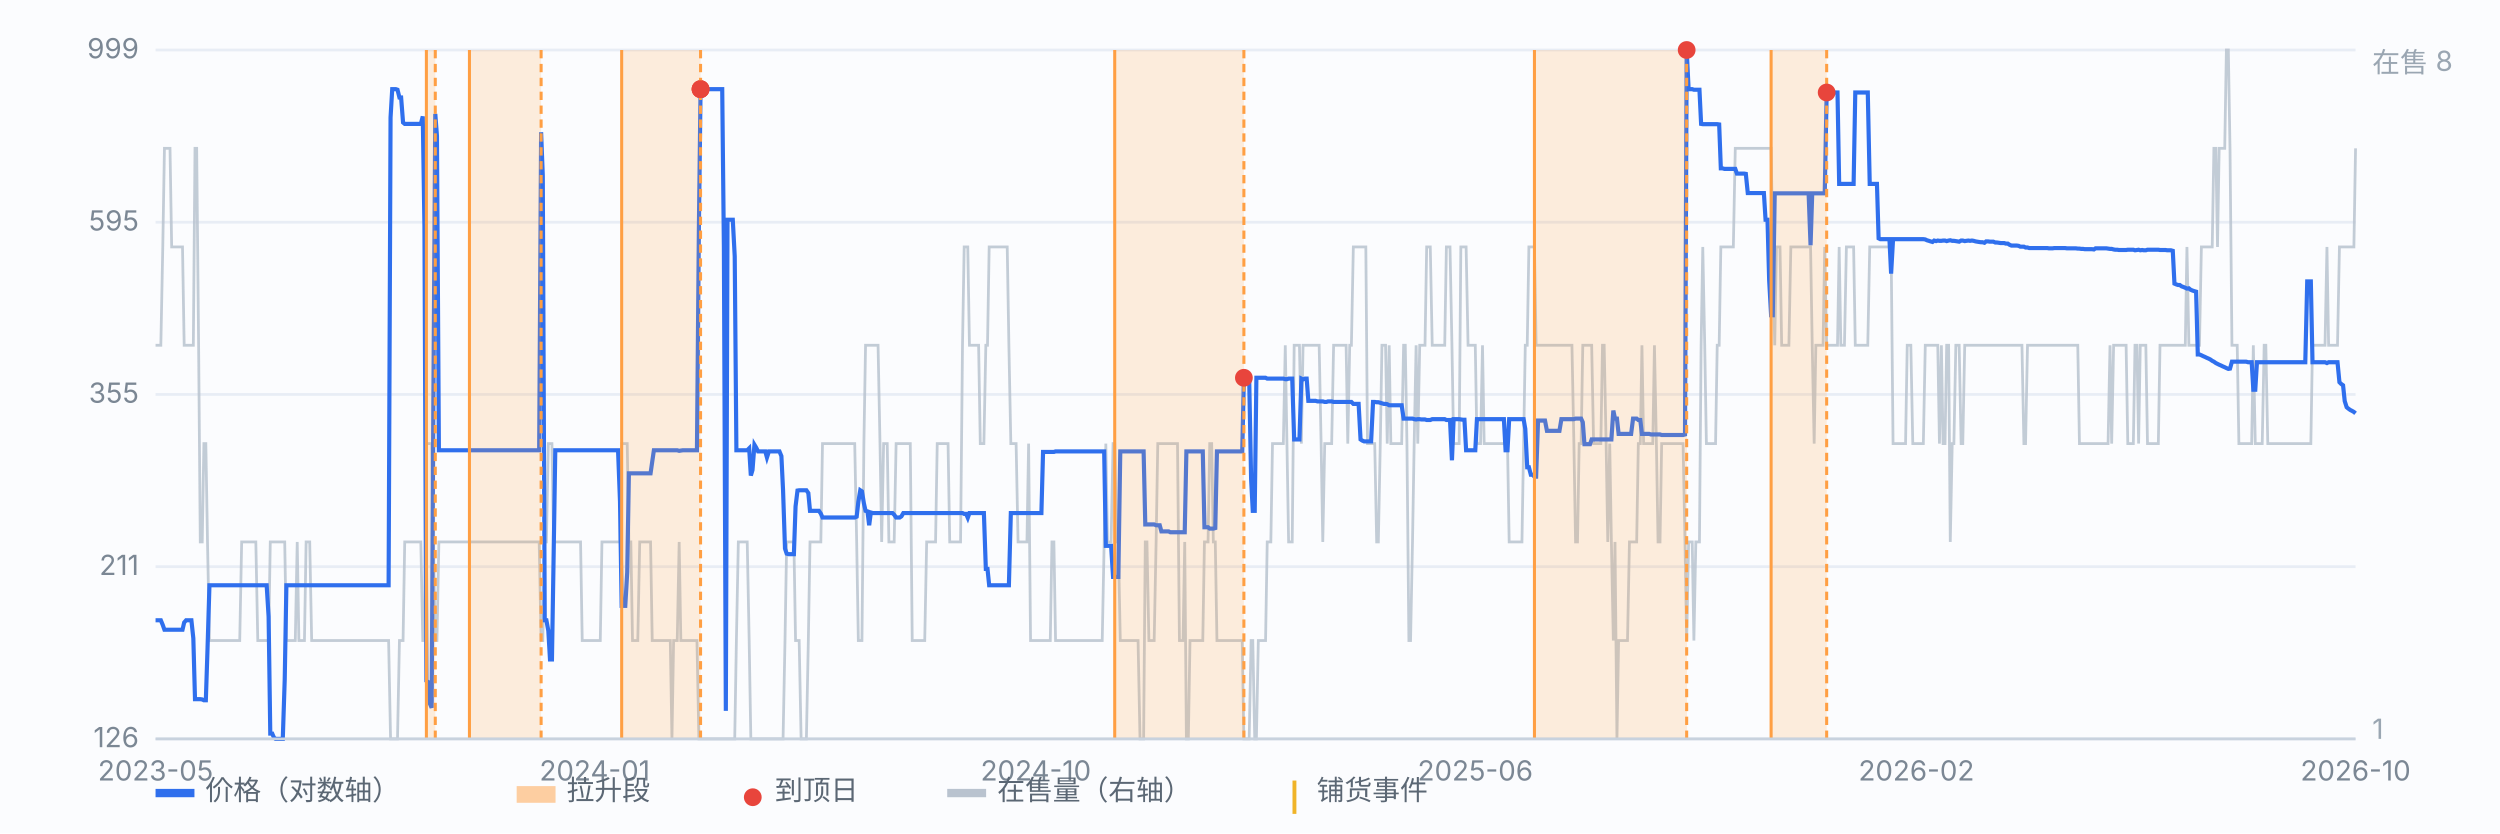
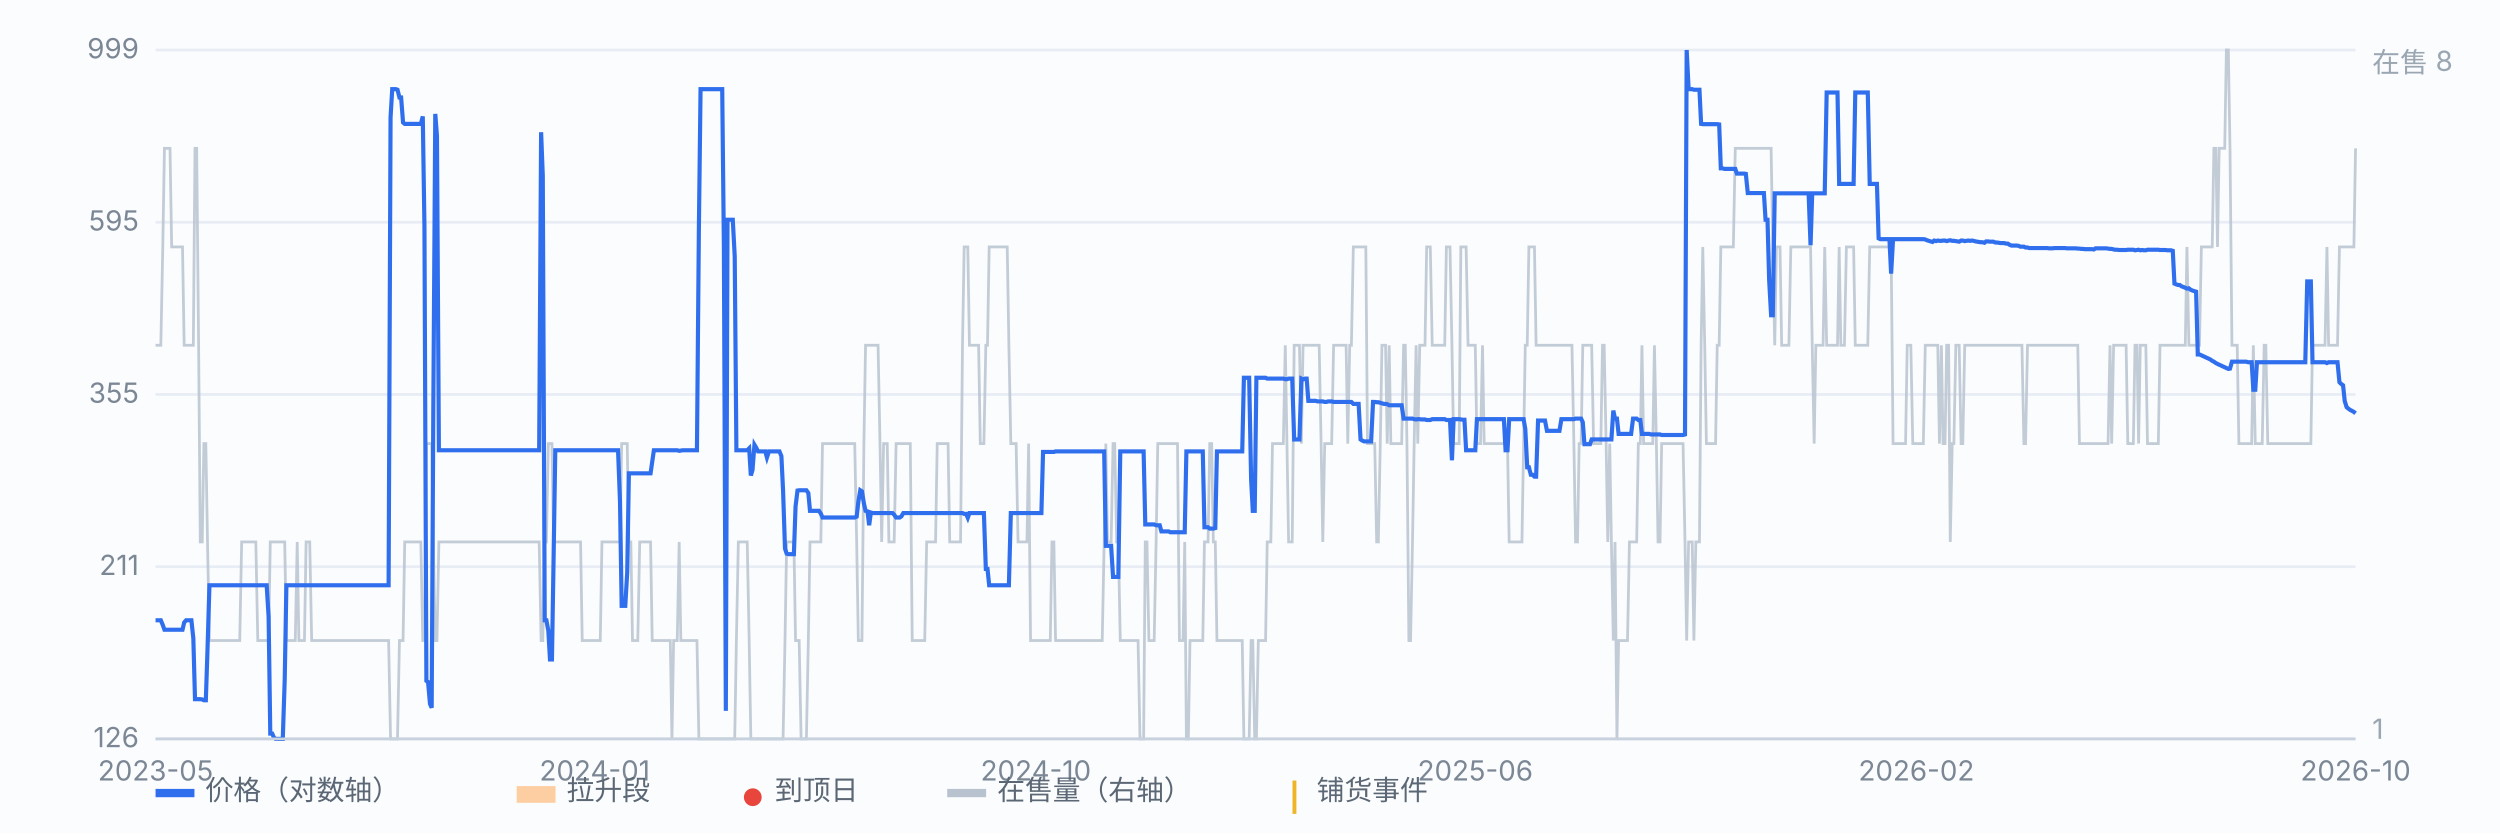
<svg xmlns="http://www.w3.org/2000/svg" viewBox="0 0 900 300" preserveAspectRatio="xMidYMid meet" style="width:100%;max-width:900px;height:auto;display:block" font-family="-apple-system,Segoe UI,Microsoft YaHei,sans-serif" font-size="10">
  <rect x="0" y="0" width="900" height="300" fill="#fbfcfe" />
  <line x1="56" y1="266.0" x2="848" y2="266.0" stroke="#e8edf5" stroke-width="1" />
  <text x="50" y="269.0" text-anchor="end" fill="#7b8794">126</text>
  <line x1="56" y1="204.0" x2="848" y2="204.0" stroke="#e8edf5" stroke-width="1" />
  <text x="50" y="207.0" text-anchor="end" fill="#7b8794">211</text>
  <line x1="56" y1="142.0" x2="848" y2="142.0" stroke="#e8edf5" stroke-width="1" />
  <text x="50" y="145.0" text-anchor="end" fill="#7b8794">355</text>
  <line x1="56" y1="80.0" x2="848" y2="80.0" stroke="#e8edf5" stroke-width="1" />
  <text x="50" y="83.0" text-anchor="end" fill="#7b8794">595</text>
  <line x1="56" y1="18.0" x2="848" y2="18.0" stroke="#e8edf5" stroke-width="1" />
  <text x="50" y="21.0" text-anchor="end" fill="#7b8794">999</text>
  <path d="M56.0 124.3 L56.6 124.3 L57.3 124.3 L57.9 124.3 L58.6 88.9 L59.2 53.4 L59.9 53.4 L60.5 53.4 L61.2 53.4 L61.8 88.9 L62.5 88.9 L63.1 88.9 L63.7 88.9 L64.4 88.9 L65.0 88.9 L65.7 88.9 L66.3 124.3 L67.0 124.3 L67.6 124.3 L68.3 124.3 L68.9 124.3 L69.6 124.3 L70.2 53.4 L70.8 53.4 L71.5 124.3 L72.1 195.1 L72.8 195.1 L73.4 159.7 L74.1 159.7 L74.7 195.1 L75.4 230.6 L76.0 230.6 L76.7 230.6 L77.3 230.6 L77.9 230.6 L78.6 230.6 L79.2 230.6 L79.9 230.6 L80.5 230.6 L81.2 230.6 L81.8 230.6 L82.5 230.6 L83.1 230.6 L83.8 230.6 L84.4 230.6 L85.0 230.6 L85.7 230.6 L86.3 230.6 L87.0 195.1 L87.6 195.1 L88.3 195.1 L88.9 195.1 L89.6 195.1 L90.2 195.1 L90.9 195.1 L91.5 195.1 L92.1 195.1 L92.8 230.6 L93.4 230.6 L94.1 230.6 L94.7 230.6 L95.4 230.6 L96.0 230.6 L96.7 230.6 L97.3 195.1 L98.0 195.1 L98.6 195.1 L99.2 195.1 L99.9 195.1 L100.5 195.1 L101.2 195.1 L101.8 195.1 L102.5 195.1 L103.1 230.6 L103.8 230.6 L104.4 230.6 L105.1 230.6 L105.7 230.6 L106.3 230.6 L107.0 195.1 L107.6 230.6 L108.3 230.6 L108.9 230.6 L109.6 230.6 L110.2 195.1 L110.9 195.1 L111.5 195.1 L112.2 230.6 L112.8 230.6 L113.4 230.6 L114.1 230.6 L114.7 230.6 L115.4 230.6 L116.0 230.6 L116.7 230.6 L117.3 230.6 L118.0 230.6 L118.6 230.6 L119.3 230.6 L119.9 230.6 L120.5 230.6 L121.2 230.6 L121.8 230.6 L122.5 230.6 L123.1 230.6 L123.8 230.6 L124.4 230.6 L125.1 230.6 L125.7 230.6 L126.4 230.6 L127.0 230.6 L127.6 230.6 L128.3 230.6 L128.9 230.6 L129.6 230.6 L130.2 230.6 L130.9 230.6 L131.5 230.6 L132.2 230.6 L132.8 230.6 L133.5 230.6 L134.1 230.6 L134.7 230.6 L135.4 230.6 L136.0 230.6 L136.7 230.6 L137.3 230.6 L138.0 230.6 L138.6 230.6 L139.3 230.6 L139.9 230.6 L140.6 266.0 L141.2 266.0 L141.8 266.0 L142.5 266.0 L143.1 266.0 L143.8 230.6 L144.4 230.6 L145.1 230.6 L145.7 195.1 L146.4 195.1 L147.0 195.1 L147.7 195.1 L148.3 195.1 L148.9 195.1 L149.6 195.1 L150.2 195.1 L150.9 195.1 L151.5 195.1 L152.2 230.6 L152.8 230.6 L153.5 159.7 L154.1 159.7 L154.8 159.7 L155.4 159.7 L156.0 195.1 L156.7 230.6 L157.3 230.6 L158.0 195.1 L158.6 195.1 L159.3 195.1 L159.9 195.1 L160.6 195.1 L161.2 195.1 L161.9 195.1 L162.5 195.1 L163.1 195.1 L163.8 195.1 L164.4 195.1 L165.1 195.1 L165.7 195.1 L166.4 195.1 L167.0 195.1 L167.7 195.1 L168.3 195.1 L169.0 195.1 L169.6 195.1 L170.2 195.1 L170.9 195.1 L171.5 195.1 L172.2 195.1 L172.8 195.1 L173.5 195.1 L174.1 195.1 L174.8 195.1 L175.4 195.1 L176.1 195.1 L176.7 195.1 L177.3 195.1 L178.0 195.1 L178.6 195.1 L179.3 195.1 L179.9 195.1 L180.6 195.1 L181.2 195.1 L181.9 195.1 L182.5 195.1 L183.2 195.1 L183.8 195.1 L184.4 195.1 L185.1 195.1 L185.7 195.1 L186.4 195.1 L187.0 195.1 L187.7 195.1 L188.3 195.1 L189.0 195.1 L189.6 195.1 L190.3 195.1 L190.9 195.1 L191.6 195.1 L192.2 195.1 L192.8 195.1 L193.5 195.1 L194.1 195.1 L194.8 230.6 L195.4 230.6 L196.1 195.1 L196.7 195.1 L197.4 159.7 L198.0 159.7 L198.7 159.7 L199.3 195.1 L199.9 195.1 L200.6 195.1 L201.2 195.1 L201.9 195.1 L202.5 195.1 L203.2 195.1 L203.8 195.1 L204.5 195.1 L205.1 195.1 L205.8 195.1 L206.4 195.1 L207.0 195.1 L207.7 195.1 L208.3 195.1 L209.0 195.1 L209.6 230.6 L210.3 230.6 L210.9 230.6 L211.6 230.6 L212.2 230.6 L212.9 230.6 L213.5 230.6 L214.1 230.6 L214.8 230.6 L215.4 230.6 L216.1 230.6 L216.7 195.1 L217.4 195.1 L218.0 195.1 L218.7 195.1 L219.3 195.1 L220.0 195.1 L220.6 195.1 L221.2 195.1 L221.9 195.1 L222.5 195.1 L223.2 195.1 L223.8 159.7 L224.5 159.7 L225.1 159.7 L225.8 159.7 L226.4 195.1 L227.1 195.1 L227.7 230.6 L228.3 230.6 L229.0 230.6 L229.6 230.6 L230.3 195.1 L230.9 195.1 L231.6 195.1 L232.2 195.1 L232.9 195.1 L233.5 195.1 L234.2 195.1 L234.8 230.6 L235.4 230.6 L236.1 230.6 L236.7 230.6 L237.4 230.6 L238.0 230.6 L238.7 230.6 L239.3 230.6 L240.0 230.6 L240.6 230.6 L241.3 230.6 L241.9 266.0 L242.5 230.6 L243.2 230.6 L243.8 230.6 L244.5 195.1 L245.1 230.6 L245.8 230.6 L246.4 230.6 L247.1 230.6 L247.7 230.6 L248.4 230.6 L249.0 230.6 L249.6 230.6 L250.3 230.6 L250.9 230.6 L251.6 266.0 L252.2 266.0 L252.9 266.0 L253.5 266.0 L254.2 266.0 L254.8 266.0 L255.5 266.0 L256.1 266.0 L256.7 266.0 L257.4 266.0 L258.0 266.0 L258.7 266.0 L259.3 266.0 L260.0 266.0 L261.9 266.0 L262.6 266.0 L263.2 266.0 L263.8 266.0 L264.5 266.0 L265.1 230.6 L265.8 195.1 L266.4 195.1 L267.1 195.1 L267.7 195.1 L268.4 195.1 L269.0 195.1 L269.7 230.6 L270.3 266.0 L270.9 266.0 L271.6 266.0 L272.2 266.0 L272.9 266.0 L273.5 266.0 L274.2 266.0 L274.8 266.0 L275.5 266.0 L276.1 266.0 L276.8 266.0 L277.4 266.0 L278.0 266.0 L278.7 266.0 L279.3 266.0 L280.0 266.0 L280.6 266.0 L281.3 266.0 L281.9 266.0 L282.6 230.6 L283.2 195.1 L283.9 195.1 L284.5 195.1 L285.1 195.1 L285.8 195.1 L286.4 230.6 L287.1 230.6 L287.7 230.6 L288.4 266.0 L289.0 266.0 L289.7 266.0 L290.3 266.0 L291.0 230.6 L291.6 195.1 L292.2 195.1 L292.9 195.1 L293.5 195.1 L294.2 195.1 L294.8 195.1 L295.5 195.1 L296.1 159.7 L296.8 159.7 L297.4 159.7 L298.1 159.7 L298.7 159.7 L299.3 159.7 L300.0 159.7 L300.6 159.7 L301.3 159.7 L301.9 159.7 L302.6 159.7 L303.2 159.7 L303.9 159.7 L304.5 159.7 L305.2 159.7 L305.8 159.7 L306.4 159.7 L307.1 159.7 L307.7 159.7 L308.4 195.1 L309.0 230.6 L309.7 230.6 L310.3 230.6 L311.0 159.7 L311.6 124.3 L312.3 124.3 L312.9 124.3 L313.5 124.3 L314.2 124.3 L314.8 124.3 L315.5 124.3 L316.1 124.3 L316.8 159.7 L317.4 195.1 L318.1 159.7 L318.7 159.7 L319.4 159.7 L320.0 195.1 L320.6 195.1 L321.3 195.1 L321.9 195.1 L322.6 159.7 L323.2 159.7 L323.9 159.7 L324.5 159.7 L325.2 159.7 L325.8 159.7 L326.5 159.7 L327.1 159.7 L327.7 159.7 L328.4 230.6 L329.0 230.6 L329.7 230.6 L330.3 230.6 L331.0 230.6 L331.6 230.6 L332.3 230.6 L332.9 230.6 L333.6 195.1 L334.2 195.1 L334.8 195.1 L335.5 195.1 L336.1 195.1 L336.8 195.1 L337.4 159.7 L338.1 159.7 L338.7 159.7 L339.4 159.7 L340.0 159.7 L340.7 159.7 L341.3 159.7 L341.9 195.1 L342.6 195.1 L343.2 195.1 L343.9 195.1 L344.5 195.1 L345.2 195.1 L345.8 195.1 L346.5 124.3 L347.1 88.9 L347.8 88.9 L348.4 88.9 L349.0 124.3 L349.7 124.3 L350.3 124.3 L351.0 124.3 L351.6 124.3 L352.3 124.3 L352.9 159.7 L353.6 159.7 L354.2 159.7 L354.9 124.3 L355.5 124.3 L356.1 88.9 L356.8 88.9 L357.4 88.9 L358.1 88.9 L358.7 88.9 L359.4 88.9 L360.0 88.9 L360.7 88.9 L361.3 88.9 L362.0 88.9 L362.6 88.9 L363.2 124.3 L363.9 159.7 L364.5 159.7 L365.2 159.7 L365.8 159.7 L366.5 195.1 L367.1 195.1 L367.8 195.1 L368.4 195.1 L369.1 195.1 L369.7 195.1 L370.3 159.7 L371.0 230.6 L371.6 230.6 L372.3 230.6 L372.9 230.6 L373.6 230.6 L374.2 230.6 L374.9 230.6 L375.5 230.6 L376.2 230.6 L376.8 230.6 L377.4 230.6 L378.1 230.6 L378.7 195.1 L379.4 195.1 L380.0 230.6 L380.7 230.6 L381.3 230.6 L382.0 230.6 L382.6 230.6 L383.3 230.6 L383.9 230.6 L384.5 230.6 L385.2 230.6 L385.8 230.6 L386.5 230.6 L387.1 230.6 L387.8 230.6 L388.4 230.6 L389.1 230.6 L389.7 230.6 L390.4 230.6 L391.0 230.6 L391.6 230.6 L392.3 230.6 L392.9 230.6 L393.6 230.6 L394.2 230.6 L394.9 230.6 L395.5 230.6 L396.2 230.6 L396.8 230.6 L397.5 195.1 L398.1 159.7 L398.7 195.1 L399.4 195.1 L400.0 195.1 L400.7 159.7 L401.3 159.7 L402.0 195.1 L402.6 195.1 L403.3 230.6 L403.9 230.6 L404.6 230.6 L405.2 230.6 L405.8 230.6 L406.5 230.6 L407.1 230.6 L407.8 230.6 L408.4 230.6 L409.1 230.6 L409.7 230.6 L410.4 266.0 L411.0 266.0 L411.7 266.0 L412.3 195.1 L412.9 195.1 L413.6 230.6 L414.2 230.6 L414.9 230.6 L415.5 230.6 L416.2 195.1 L416.8 159.7 L417.5 159.7 L418.1 159.7 L418.8 159.7 L419.4 159.7 L420.0 159.7 L420.7 159.7 L421.3 159.7 L422.0 159.7 L422.6 159.7 L423.3 159.7 L423.9 159.7 L424.6 230.6 L425.2 230.6 L425.9 230.6 L426.5 195.1 L427.1 266.0 L427.8 266.0 L428.4 230.6 L429.1 230.6 L429.7 230.6 L430.4 230.6 L431.0 230.6 L431.7 230.6 L432.3 230.6 L433.0 230.6 L433.6 195.1 L434.2 195.1 L434.9 195.1 L435.5 159.7 L436.2 159.7 L436.8 195.1 L437.5 195.1 L438.1 230.6 L438.8 230.6 L439.4 230.6 L440.1 230.6 L440.7 230.6 L441.3 230.6 L442.0 230.6 L442.6 230.6 L443.3 230.6 L443.9 230.6 L444.6 230.6 L445.2 230.6 L445.9 230.6 L446.5 230.6 L447.2 230.6 L447.8 266.0 L448.4 266.0 L449.1 266.0 L449.7 266.0 L450.4 230.6 L451.0 230.6 L451.7 266.0 L452.3 266.0 L453.0 230.6 L453.6 230.6 L454.3 230.6 L454.9 230.6 L455.6 230.6 L456.2 195.1 L456.8 195.1 L457.5 195.1 L458.1 159.7 L458.8 159.7 L459.4 159.7 L460.1 159.7 L460.7 159.7 L461.4 159.7 L462.0 159.7 L462.7 124.3 L463.3 159.7 L463.9 195.1 L464.6 195.1 L465.2 195.1 L465.9 124.3 L466.5 124.3 L467.2 124.3 L467.8 124.3 L468.5 159.7 L469.1 124.3 L469.8 124.3 L470.4 124.3 L471.0 124.3 L471.7 124.3 L472.3 124.3 L473.0 124.3 L473.6 124.3 L474.3 124.3 L474.9 124.3 L475.6 159.7 L476.2 195.1 L476.9 159.7 L477.5 159.7 L478.1 159.7 L478.8 159.7 L479.4 159.7 L480.1 124.3 L480.7 124.3 L481.4 124.3 L482.0 124.3 L482.7 124.3 L483.3 124.3 L484.0 124.3 L484.6 124.3 L485.2 159.7 L485.9 124.3 L486.5 124.3 L487.2 88.9 L487.8 88.9 L488.5 88.9 L489.1 88.9 L489.8 88.9 L490.4 88.9 L491.1 88.9 L491.7 88.9 L492.3 159.7 L493.0 159.7 L493.6 159.7 L494.3 159.7 L494.9 159.7 L495.6 195.1 L496.2 195.1 L496.9 159.7 L497.5 124.3 L498.2 124.3 L498.8 124.3 L499.4 159.7 L500.1 124.3 L500.7 159.7 L501.4 159.7 L502.0 159.7 L502.7 159.7 L503.3 159.7 L504.0 159.7 L504.6 159.7 L505.3 124.3 L505.9 124.3 L506.5 159.7 L507.2 230.6 L507.8 230.6 L508.5 195.1 L509.1 159.7 L509.8 124.3 L510.4 159.7 L511.1 124.3 L511.7 124.3 L512.4 124.3 L513.0 124.3 L513.6 88.9 L514.3 88.9 L514.9 88.9 L515.6 124.3 L516.2 124.3 L516.9 124.3 L517.5 124.3 L518.2 124.3 L518.8 124.3 L519.5 124.3 L520.1 124.3 L520.7 88.9 L521.4 88.9 L522.0 88.9 L522.7 124.3 L523.3 159.7 L524.0 159.7 L524.6 159.7 L525.3 159.7 L525.9 88.9 L526.6 88.9 L527.2 88.9 L527.8 88.9 L528.5 124.3 L529.1 124.3 L529.8 124.3 L530.4 124.3 L531.1 124.3 L531.7 159.7 L532.4 159.7 L533.0 159.7 L533.7 124.3 L534.3 159.7 L534.9 159.7 L535.6 159.7 L536.2 159.7 L536.9 159.7 L537.5 159.7 L538.2 159.7 L538.8 159.7 L539.5 159.7 L540.1 159.7 L540.8 159.7 L541.4 159.7 L542.0 159.7 L542.7 159.7 L543.3 195.1 L544.0 195.1 L544.6 195.1 L545.3 195.1 L545.9 195.1 L546.6 195.1 L547.2 195.1 L547.9 195.1 L548.5 159.7 L549.1 124.3 L549.8 124.3 L550.4 88.9 L551.1 88.9 L551.7 88.9 L552.4 88.9 L553.0 124.3 L553.7 124.3 L554.3 124.3 L555.0 124.3 L555.6 124.3 L556.2 124.3 L556.9 124.3 L557.5 124.3 L558.2 124.3 L558.8 124.3 L559.5 124.3 L560.1 124.3 L560.8 124.3 L561.4 124.3 L562.1 124.3 L562.7 124.3 L563.3 124.3 L564.0 124.3 L564.6 124.3 L565.3 124.3 L565.9 124.3 L566.6 159.7 L567.2 195.1 L567.9 195.1 L568.5 159.7 L569.2 159.7 L569.8 124.3 L570.4 124.3 L571.1 124.3 L571.7 124.3 L572.4 124.3 L573.0 124.3 L573.7 159.7 L574.3 159.7 L575.0 159.7 L575.6 159.7 L576.3 159.7 L576.9 124.3 L577.5 124.3 L578.2 159.7 L578.8 195.1 L579.5 159.7 L580.1 195.1 L580.8 230.6 L581.4 195.1 L582.1 266.0 L582.7 230.6 L583.4 230.6 L584.0 230.6 L584.6 230.6 L585.3 230.6 L585.9 230.6 L586.6 195.1 L587.2 195.1 L587.9 195.1 L588.5 195.1 L589.2 195.1 L589.8 159.7 L590.5 159.7 L591.1 124.3 L591.7 159.7 L592.4 159.7 L593.0 159.7 L593.7 159.7 L594.3 159.7 L595.0 159.7 L595.6 124.3 L596.3 159.7 L596.9 195.1 L597.6 195.1 L598.2 159.7 L598.8 159.7 L599.5 159.7 L600.1 159.7 L600.8 159.7 L601.4 159.7 L602.1 159.7 L602.7 159.7 L603.4 159.7 L604.0 159.7 L604.7 159.7 L605.3 159.7 L605.9 159.7 L606.6 195.1 L607.2 230.6 L607.9 195.1 L608.5 195.1 L609.2 195.1 L609.8 230.6 L610.5 195.1 L611.1 195.1 L611.8 195.1 L612.4 124.3 L613.0 88.9 L613.7 124.3 L614.3 159.7 L615.0 159.7 L615.6 159.7 L616.3 159.7 L616.9 159.7 L617.6 159.7 L618.2 124.3 L618.9 124.3 L619.5 88.9 L620.1 88.9 L620.8 88.9 L621.4 88.9 L622.1 88.9 L622.7 88.9 L623.4 88.9 L624.0 88.9 L624.7 53.4 L625.3 53.4 L626.0 53.4 L626.6 53.4 L627.2 53.4 L627.9 53.4 L628.5 53.4 L629.2 53.4 L629.8 53.4 L630.5 53.4 L631.1 53.4 L631.8 53.4 L632.4 53.4 L633.1 53.4 L633.7 53.4 L634.3 53.4 L635.0 53.4 L635.6 53.4 L636.3 53.4 L636.9 53.4 L637.6 53.4 L638.2 88.9 L638.9 124.3 L639.5 88.9 L640.2 88.9 L640.8 88.9 L641.4 124.3 L642.1 124.3 L642.7 124.3 L643.4 124.3 L644.0 124.3 L644.7 88.9 L645.3 88.9 L646.0 88.9 L646.6 88.9 L647.3 88.9 L647.9 88.9 L648.5 88.9 L649.2 88.9 L649.8 88.9 L650.5 88.9 L651.1 88.9 L651.8 88.9 L652.4 124.3 L653.1 159.7 L653.7 124.3 L654.4 124.3 L655.0 124.3 L655.6 124.3 L656.3 124.3 L656.9 88.9 L657.6 124.3 L658.2 124.3 L658.9 124.3 L659.5 124.3 L660.2 124.3 L660.8 124.3 L661.5 124.3 L662.1 88.9 L662.7 124.3 L663.4 124.3 L664.0 124.3 L664.7 88.9 L665.3 88.9 L666.0 88.9 L666.6 88.9 L667.3 88.9 L667.9 124.3 L668.6 124.3 L669.2 124.3 L669.8 124.3 L670.5 124.3 L671.1 124.3 L671.8 124.3 L672.4 124.3 L673.1 88.9 L673.7 88.9 L674.4 88.9 L675.0 88.9 L675.7 88.9 L676.3 88.9 L676.9 88.9 L677.6 88.9 L678.2 88.9 L678.9 88.9 L679.5 88.9 L680.2 88.9 L680.8 88.9 L681.5 159.7 L682.1 159.7 L682.8 159.7 L683.4 159.7 L684.0 159.7 L684.7 159.7 L685.3 159.7 L686.0 159.7 L686.6 124.3 L687.3 124.3 L687.9 124.3 L688.6 159.7 L689.2 159.7 L689.9 159.7 L690.5 159.7 L691.1 159.7 L691.8 159.7 L692.4 159.7 L693.1 124.3 L693.7 124.3 L694.4 124.3 L695.0 124.3 L695.7 124.3 L696.3 124.3 L697.0 124.3 L697.6 124.3 L698.2 159.7 L698.9 124.3 L699.5 159.7 L700.2 159.7 L700.8 124.3 L701.5 124.3 L702.1 195.1 L702.8 159.7 L703.4 159.7 L704.1 124.3 L704.7 124.3 L705.3 124.3 L706.0 159.7 L706.6 159.7 L707.3 124.3 L707.9 124.3 L708.6 124.3 L709.2 124.3 L709.9 124.3 L710.5 124.3 L711.2 124.3 L711.8 124.3 L712.4 124.3 L713.1 124.3 L713.7 124.3 L714.4 124.3 L715.0 124.3 L715.7 124.3 L716.3 124.3 L717.0 124.3 L717.6 124.3 L718.3 124.3 L718.9 124.3 L719.6 124.3 L720.2 124.3 L720.8 124.3 L721.5 124.3 L722.1 124.3 L722.8 124.3 L723.4 124.3 L724.1 124.3 L724.7 124.3 L725.4 124.3 L726.0 124.3 L726.7 124.3 L727.3 124.3 L727.9 124.3 L728.6 159.7 L729.2 159.7 L729.9 124.3 L730.5 124.3 L731.2 124.3 L731.8 124.3 L732.5 124.3 L733.1 124.3 L733.8 124.3 L734.4 124.3 L735.0 124.3 L735.7 124.3 L736.3 124.3 L737.0 124.3 L737.6 124.3 L738.3 124.3 L738.9 124.3 L739.6 124.3 L740.2 124.3 L740.9 124.3 L741.5 124.3 L742.1 124.3 L742.8 124.3 L743.4 124.3 L744.1 124.3 L744.7 124.3 L745.4 124.3 L746.0 124.3 L746.7 124.3 L747.3 124.3 L748.0 124.3 L748.6 159.7 L749.2 159.7 L749.9 159.7 L750.5 159.7 L751.2 159.7 L751.8 159.7 L752.5 159.7 L753.1 159.7 L753.8 159.7 L754.4 159.7 L755.1 159.7 L755.7 159.7 L756.3 159.7 L757.0 159.7 L757.6 159.7 L758.3 159.7 L758.9 159.7 L759.6 124.3 L760.2 159.7 L760.9 124.3 L761.5 124.3 L762.2 124.3 L762.8 124.3 L763.4 124.3 L764.1 124.3 L764.7 124.3 L765.4 124.3 L766.0 159.7 L766.7 159.7 L767.3 159.7 L768.0 159.7 L768.6 124.3 L769.3 124.3 L769.9 159.7 L770.5 124.3 L771.2 124.3 L771.8 124.3 L772.5 124.3 L773.1 159.7 L773.8 159.7 L774.4 159.7 L775.1 159.7 L775.7 159.7 L776.4 159.7 L777.0 159.7 L777.6 124.3 L778.3 124.3 L778.9 124.3 L779.6 124.3 L780.2 124.3 L780.9 124.3 L781.5 124.3 L782.2 124.3 L782.8 124.3 L783.5 124.3 L784.1 124.3 L784.7 124.3 L785.4 124.3 L786.0 124.3 L786.7 124.3 L787.3 88.9 L788.0 124.3 L788.6 124.3 L789.3 124.3 L789.9 124.3 L790.6 124.3 L791.2 124.3 L791.8 124.3 L792.5 88.9 L793.1 88.9 L793.8 88.9 L794.4 88.9 L795.1 88.9 L795.7 88.9 L796.4 88.9 L797.0 53.4 L797.7 53.4 L798.3 88.9 L798.9 53.4 L799.6 53.4 L800.2 53.4 L800.9 53.4 L801.5 18.0 L802.2 18.0 L802.8 53.4 L803.5 124.3 L804.1 124.3 L804.8 124.3 L805.4 124.3 L806.0 159.7 L806.7 159.7 L807.3 159.7 L808.0 159.7 L808.6 159.7 L809.3 159.7 L809.9 159.7 L810.6 159.7 L811.2 124.3 L811.9 159.7 L812.5 159.7 L813.1 159.7 L813.8 159.7 L814.4 159.7 L815.1 124.3 L815.7 124.3 L816.4 159.7 L817.0 159.7 L817.7 159.7 L818.3 159.7 L819.0 159.7 L819.6 159.7 L820.2 159.7 L820.9 159.7 L821.5 159.7 L822.2 159.7 L822.8 159.7 L823.5 159.7 L824.1 159.7 L824.8 159.7 L825.4 159.7 L826.1 159.7 L826.7 159.7 L827.3 159.7 L828.0 159.7 L828.6 159.7 L829.3 159.7 L829.9 159.7 L830.6 159.7 L831.2 159.7 L831.9 159.7 L832.5 124.3 L833.2 124.3 L833.8 124.3 L834.4 124.3 L835.1 124.3 L835.7 124.3 L836.4 124.3 L837.0 124.3 L837.7 88.9 L838.3 124.3 L839.0 124.3 L839.6 124.3 L840.3 124.3 L840.9 124.3 L841.5 124.3 L842.2 88.9 L842.8 88.9 L843.5 88.9 L844.1 88.9 L844.8 88.9 L845.4 88.9 L846.1 88.9 L846.7 88.9 L847.4 88.9 L848.0 53.4" fill="none" stroke="#b9c3cf" stroke-width="1" opacity="0.85" />
  <text x="854" y="26" fill="#9aa6b2">在售 8</text>
  <text x="854" y="266" fill="#9aa6b2">1</text>
  <path d="M56.0 223.3 L56.6 223.3 L57.3 223.3 L57.9 223.3 L58.6 225.0 L59.2 226.7 L59.9 226.7 L60.5 226.7 L61.2 226.7 L61.8 226.7 L62.5 226.7 L63.1 226.7 L63.7 226.7 L64.4 226.7 L65.0 226.7 L65.7 226.7 L66.3 224.1 L67.0 223.3 L67.6 223.3 L68.3 223.3 L68.9 223.3 L69.6 229.8 L70.2 251.7 L70.8 251.7 L71.5 251.7 L72.1 251.7 L72.8 251.8 L73.4 252.1 L74.1 252.1 L74.7 233.8 L75.4 210.7 L76.0 210.7 L76.7 210.7 L77.3 210.7 L77.9 210.7 L78.6 210.7 L79.2 210.7 L79.9 210.7 L80.5 210.7 L81.2 210.7 L81.8 210.7 L82.5 210.7 L83.1 210.7 L83.8 210.7 L84.4 210.7 L85.0 210.7 L85.7 210.7 L86.3 210.7 L87.0 210.7 L87.6 210.7 L88.3 210.7 L88.9 210.7 L89.6 210.7 L90.2 210.7 L90.9 210.7 L91.5 210.7 L92.1 210.7 L92.8 210.7 L93.4 210.7 L94.1 210.7 L94.7 210.7 L95.4 210.7 L96.0 210.7 L96.7 222.0 L97.3 264.1 L98.0 264.1 L98.6 265.5 L99.2 266.0 L99.9 266.0 L100.5 266.0 L101.2 266.0 L101.8 266.0 L102.5 244.6 L103.1 210.7 L103.8 210.7 L104.4 210.7 L105.1 210.7 L105.7 210.7 L106.3 210.7 L107.0 210.7 L107.6 210.7 L108.3 210.7 L108.9 210.7 L109.6 210.7 L110.2 210.7 L110.9 210.7 L111.5 210.7 L112.2 210.7 L112.8 210.7 L113.4 210.7 L114.1 210.7 L114.7 210.7 L115.4 210.7 L116.0 210.7 L116.7 210.7 L117.3 210.7 L118.0 210.7 L118.6 210.7 L119.3 210.7 L119.9 210.7 L120.5 210.7 L121.2 210.7 L121.8 210.7 L122.5 210.7 L123.1 210.7 L123.8 210.7 L124.4 210.7 L125.1 210.7 L125.7 210.7 L126.4 210.7 L127.0 210.7 L127.6 210.7 L128.3 210.7 L128.9 210.7 L129.6 210.7 L130.2 210.7 L130.9 210.7 L131.5 210.7 L132.2 210.7 L132.8 210.7 L133.5 210.7 L134.1 210.7 L134.7 210.7 L135.4 210.7 L136.0 210.7 L136.7 210.7 L137.3 210.7 L138.0 210.7 L138.6 210.7 L139.3 210.7 L139.9 210.7 L140.6 42.3 L141.2 32.1 L141.8 32.1 L142.5 32.1 L143.1 32.3 L143.8 35.1 L144.4 35.1 L145.1 44.1 L145.7 44.6 L146.4 44.6 L147.0 44.6 L147.7 44.6 L148.3 44.6 L148.9 44.6 L149.6 44.6 L150.2 44.6 L150.9 44.6 L151.5 44.6 L152.2 41.9 L152.8 81.6 L153.5 245.1 L154.1 245.5 L154.8 253.4 L155.4 254.8 L156.0 146.1 L156.7 41.0 L157.3 48.9 L158.0 162.1 L158.6 162.1 L159.3 162.1 L159.9 162.1 L160.6 162.1 L161.2 162.1 L161.9 162.1 L162.5 162.1 L163.1 162.1 L163.8 162.1 L164.4 162.1 L165.1 162.1 L165.7 162.1 L166.4 162.1 L167.0 162.1 L167.7 162.1 L168.3 162.1 L169.0 162.1 L169.6 162.1 L170.2 162.1 L170.9 162.1 L171.5 162.1 L172.2 162.1 L172.8 162.1 L173.5 162.1 L174.1 162.1 L174.8 162.1 L175.4 162.1 L176.1 162.1 L176.7 162.1 L177.3 162.1 L178.0 162.1 L178.6 162.1 L179.3 162.1 L179.9 162.1 L180.6 162.1 L181.2 162.1 L181.9 162.1 L182.5 162.1 L183.2 162.1 L183.8 162.1 L184.4 162.1 L185.1 162.1 L185.7 162.1 L186.4 162.1 L187.0 162.1 L187.7 162.1 L188.3 162.1 L189.0 162.1 L189.6 162.1 L190.3 162.1 L190.9 162.1 L191.6 162.1 L192.2 162.1 L192.8 162.1 L193.5 162.1 L194.1 162.1 L194.8 47.6 L195.4 63.3 L196.1 223.3 L196.7 223.3 L197.4 227.1 L198.0 237.4 L198.7 237.4 L199.3 200.5 L199.9 162.1 L200.6 162.1 L201.2 162.1 L201.9 162.1 L202.5 162.1 L203.2 162.1 L203.8 162.1 L204.5 162.1 L205.1 162.1 L205.8 162.1 L206.4 162.1 L207.0 162.1 L207.7 162.1 L208.3 162.1 L209.0 162.1 L209.6 162.1 L210.3 162.1 L210.9 162.1 L211.6 162.1 L212.2 162.1 L212.9 162.1 L213.5 162.1 L214.1 162.1 L214.8 162.1 L215.4 162.1 L216.1 162.1 L216.7 162.1 L217.4 162.1 L218.0 162.1 L218.7 162.1 L219.3 162.1 L220.0 162.1 L220.6 162.1 L221.2 162.1 L221.9 162.1 L222.5 162.1 L223.2 180.5 L223.8 218.1 L224.5 218.1 L225.1 218.1 L225.8 206.0 L226.4 170.4 L227.1 170.4 L227.7 170.4 L228.3 170.4 L229.0 170.4 L229.6 170.4 L230.3 170.4 L230.9 170.4 L231.6 170.4 L232.2 170.4 L232.9 170.4 L233.5 170.4 L234.2 170.4 L234.8 166.2 L235.4 162.1 L236.1 162.1 L236.7 162.1 L237.4 162.1 L238.0 162.1 L238.7 162.1 L239.3 162.1 L240.0 162.1 L240.6 162.1 L241.3 162.1 L241.9 162.1 L242.5 162.1 L243.2 162.1 L243.8 162.1 L244.5 162.3 L245.1 162.2 L245.8 162.1 L246.4 162.1 L247.1 162.1 L247.7 162.1 L248.4 162.1 L249.0 162.1 L249.6 162.1 L250.3 162.1 L250.9 162.1 L251.6 81.9 L252.2 32.1 L252.9 32.1 L253.5 32.1 L254.2 32.1 L254.8 32.1 L255.5 32.1 L256.1 32.1 L256.7 32.1 L257.4 32.1 L258.0 32.1 L258.7 32.1 L259.3 32.1 L260.0 32.1 L260.6 89.1 L261.3 255.9 L261.9 79.1 L262.6 79.1 L263.2 79.1 L263.8 79.1 L264.5 92.3 L265.1 162.1 L265.8 162.1 L266.4 162.1 L267.1 162.1 L267.7 162.1 L268.4 162.1 L269.0 162.1 L269.7 161.4 L270.3 171.2 L270.9 169.2 L271.6 160.1 L272.2 161.1 L272.9 162.5 L273.5 162.5 L274.2 162.5 L274.8 162.5 L275.5 162.5 L276.1 164.7 L276.8 162.5 L277.4 162.5 L278.0 162.5 L278.7 162.5 L279.3 162.5 L280.0 162.5 L280.6 162.5 L281.3 164.2 L281.9 176.5 L282.6 197.5 L283.2 199.3 L283.9 199.5 L284.5 199.5 L285.1 199.5 L285.8 199.5 L286.4 182.3 L287.1 176.6 L287.7 176.5 L288.4 176.5 L289.0 176.5 L289.7 176.5 L290.3 176.5 L291.0 177.5 L291.6 183.9 L292.2 183.9 L292.9 183.9 L293.5 183.9 L294.2 183.9 L294.8 183.9 L295.5 184.9 L296.1 186.3 L296.8 186.3 L297.4 186.3 L298.1 186.3 L298.7 186.3 L299.3 186.3 L300.0 186.3 L300.6 186.3 L301.3 186.3 L301.9 186.3 L302.6 186.3 L303.2 186.3 L303.9 186.3 L304.5 186.3 L305.2 186.3 L305.8 186.3 L306.4 186.3 L307.1 186.3 L307.7 186.3 L308.4 186.0 L309.0 180.7 L309.7 176.5 L310.3 176.9 L311.0 181.2 L311.6 183.9 L312.3 184.1 L312.9 189.1 L313.5 184.5 L314.2 184.7 L314.8 184.7 L315.5 184.7 L316.1 184.7 L316.8 184.7 L317.4 184.7 L318.1 184.7 L318.7 184.7 L319.4 184.7 L320.0 184.7 L320.6 184.7 L321.3 184.7 L321.9 185.3 L322.6 186.3 L323.2 186.3 L323.9 186.3 L324.5 185.9 L325.2 184.7 L325.8 184.7 L326.5 184.7 L327.1 184.7 L327.7 184.7 L328.4 184.7 L329.0 184.7 L329.7 184.7 L330.3 184.7 L331.0 184.7 L331.6 184.7 L332.3 184.7 L332.9 184.7 L333.6 184.7 L334.2 184.7 L334.8 184.7 L335.5 184.7 L336.1 184.7 L336.8 184.7 L337.4 184.7 L338.1 184.7 L338.7 184.7 L339.4 184.7 L340.0 184.7 L340.7 184.7 L341.3 184.7 L341.9 184.7 L342.6 184.7 L343.2 184.7 L343.9 184.7 L344.5 184.7 L345.2 184.7 L345.8 184.7 L346.5 184.7 L347.1 185.0 L347.8 185.0 L348.4 186.4 L349.0 184.7 L349.7 184.7 L350.3 184.7 L351.0 184.7 L351.6 184.7 L352.3 184.7 L352.9 184.7 L353.6 184.7 L354.2 184.7 L354.9 204.8 L355.5 204.8 L356.1 210.7 L356.8 210.7 L357.4 210.7 L358.1 210.7 L358.7 210.7 L359.4 210.7 L360.0 210.7 L360.7 210.7 L361.3 210.7 L362.0 210.7 L362.6 210.7 L363.2 210.7 L363.9 184.7 L364.5 184.7 L365.2 184.7 L365.8 184.7 L366.5 184.7 L367.1 184.7 L367.8 184.7 L368.4 184.7 L369.1 184.7 L369.7 184.7 L370.3 184.7 L371.0 184.7 L371.6 184.7 L372.3 184.7 L372.9 184.7 L373.6 184.7 L374.2 184.7 L374.9 184.7 L375.5 162.7 L376.2 162.7 L376.8 162.7 L377.4 162.7 L378.1 162.7 L378.7 162.7 L379.4 162.7 L380.0 162.5 L380.7 162.5 L381.3 162.5 L382.0 162.5 L382.6 162.5 L383.3 162.5 L383.9 162.5 L384.5 162.5 L385.2 162.5 L385.8 162.5 L386.5 162.5 L387.1 162.5 L387.8 162.5 L388.4 162.5 L389.1 162.5 L389.7 162.5 L390.4 162.5 L391.0 162.5 L391.6 162.5 L392.3 162.5 L392.9 162.5 L393.6 162.5 L394.2 162.5 L394.9 162.5 L395.5 162.5 L396.2 162.5 L396.8 162.5 L397.5 162.5 L398.1 196.5 L398.7 196.5 L399.4 196.5 L400.0 196.5 L400.7 207.7 L401.3 207.7 L402.0 207.7 L402.6 207.7 L403.3 162.5 L403.9 162.5 L404.6 162.5 L405.2 162.5 L405.8 162.5 L406.5 162.5 L407.1 162.5 L407.8 162.5 L408.4 162.5 L409.1 162.5 L409.7 162.5 L410.4 162.5 L411.0 162.5 L411.7 162.5 L412.3 188.8 L412.9 188.8 L413.6 188.8 L414.2 188.8 L414.9 188.8 L415.5 188.8 L416.2 189.1 L416.8 189.1 L417.5 189.1 L418.1 191.3 L418.8 191.3 L419.4 191.3 L420.0 191.3 L420.7 191.3 L421.3 191.6 L422.0 191.6 L422.6 191.6 L423.3 191.6 L423.9 191.6 L424.6 191.6 L425.2 191.6 L425.9 191.6 L426.5 191.6 L427.1 162.5 L427.8 162.5 L428.4 162.5 L429.1 162.5 L429.7 162.5 L430.4 162.5 L431.0 162.5 L431.7 162.5 L432.3 162.5 L433.0 162.5 L433.6 189.8 L434.2 189.8 L434.9 189.8 L435.5 190.3 L436.2 190.3 L436.8 190.3 L437.5 190.1 L438.1 162.5 L438.8 162.5 L439.4 162.5 L440.1 162.5 L440.7 162.5 L441.3 162.5 L442.0 162.5 L442.6 162.5 L443.3 162.5 L443.9 162.5 L444.6 162.5 L445.2 162.5 L445.9 162.5 L446.5 162.5 L447.2 162.5 L447.8 136.0 L448.4 136.0 L449.1 136.0 L449.7 136.0 L450.4 172.5 L451.0 183.9 L451.7 183.9 L452.3 136.0 L453.0 136.0 L453.6 136.0 L454.3 136.0 L454.9 136.0 L455.6 136.0 L456.2 136.3 L456.8 136.3 L457.5 136.3 L458.1 136.3 L458.8 136.3 L459.4 136.3 L460.1 136.3 L460.7 136.3 L461.4 136.3 L462.0 136.3 L462.7 136.5 L463.3 136.5 L463.9 136.3 L464.6 136.3 L465.2 136.3 L465.9 158.2 L466.5 158.2 L467.2 158.2 L467.8 158.2 L468.5 136.3 L469.1 136.6 L469.8 136.3 L470.4 136.3 L471.0 144.3 L471.7 144.3 L472.3 144.3 L473.0 144.3 L473.6 144.3 L474.3 144.5 L474.9 144.5 L475.6 144.5 L476.2 144.5 L476.9 144.7 L477.5 144.7 L478.1 144.5 L478.8 144.5 L479.4 144.5 L480.1 144.7 L480.7 144.7 L481.4 144.7 L482.0 144.7 L482.7 144.7 L483.3 144.7 L484.0 144.7 L484.6 144.7 L485.2 144.7 L485.9 144.7 L486.5 144.7 L487.2 145.4 L487.8 145.4 L488.5 145.4 L489.1 145.4 L489.8 158.2 L490.4 158.6 L491.1 158.9 L491.7 158.9 L492.3 158.9 L493.0 158.9 L493.6 158.9 L494.3 144.7 L494.9 144.7 L495.6 144.8 L496.2 144.8 L496.9 145.0 L497.5 145.2 L498.2 145.4 L498.8 145.4 L499.4 145.5 L500.1 145.9 L500.7 145.9 L501.4 145.9 L502.0 145.9 L502.7 145.9 L503.3 145.9 L504.0 145.9 L504.6 145.9 L505.3 150.7 L505.9 150.7 L506.5 150.7 L507.2 150.7 L507.8 150.7 L508.5 150.7 L509.1 150.9 L509.8 151.0 L510.4 150.9 L511.1 150.9 L511.7 151.0 L512.4 151.0 L513.0 151.0 L513.6 151.2 L514.3 151.2 L514.9 151.2 L515.6 150.9 L516.2 150.9 L516.9 150.9 L517.5 150.9 L518.2 150.9 L518.8 150.9 L519.5 150.9 L520.1 150.9 L520.7 151.2 L521.4 151.2 L522.0 151.2 L522.7 165.7 L523.3 150.9 L524.0 150.9 L524.6 150.9 L525.3 150.9 L525.9 151.0 L526.6 151.1 L527.2 151.1 L527.8 162.1 L528.5 162.1 L529.1 162.1 L529.8 162.1 L530.4 162.1 L531.1 162.1 L531.7 150.9 L532.4 150.9 L533.0 150.9 L533.7 150.9 L534.3 150.9 L534.9 150.9 L535.6 150.9 L536.2 150.9 L536.9 150.9 L537.5 150.9 L538.2 150.9 L538.8 150.9 L539.5 150.9 L540.1 150.9 L540.8 150.9 L541.4 150.9 L542.0 162.1 L542.7 162.1 L543.3 150.9 L544.0 150.9 L544.6 150.9 L545.3 150.9 L545.9 150.9 L546.6 150.9 L547.2 150.9 L547.9 150.9 L548.5 150.9 L549.1 154.4 L549.8 168.2 L550.4 168.2 L551.1 170.9 L551.7 170.9 L552.4 171.6 L553.0 171.6 L553.7 151.4 L554.3 151.4 L555.0 151.4 L555.6 151.4 L556.2 151.4 L556.9 155.1 L557.5 155.1 L558.2 155.1 L558.8 155.1 L559.5 155.1 L560.1 155.1 L560.8 155.1 L561.4 155.1 L562.1 150.9 L562.7 150.9 L563.3 150.9 L564.0 150.9 L564.6 150.9 L565.3 150.9 L565.9 150.9 L566.6 150.9 L567.2 150.7 L567.9 150.7 L568.5 150.7 L569.2 150.7 L569.8 152.0 L570.4 159.9 L571.1 159.9 L571.7 159.9 L572.4 159.9 L573.0 158.2 L573.7 158.2 L574.3 158.2 L575.0 158.2 L575.6 158.2 L576.3 158.2 L576.9 158.2 L577.5 158.2 L578.2 158.2 L578.8 158.2 L579.5 158.2 L580.1 158.2 L580.8 147.8 L581.4 150.7 L582.1 150.7 L582.7 156.2 L583.4 156.2 L584.0 156.2 L584.6 156.2 L585.3 156.2 L585.9 156.2 L586.6 156.2 L587.2 156.2 L587.9 150.7 L588.5 150.7 L589.2 150.7 L589.8 151.2 L590.5 151.2 L591.1 156.2 L591.7 156.2 L592.4 156.2 L593.0 156.2 L593.7 156.2 L594.3 156.4 L595.0 156.4 L595.6 156.4 L596.3 156.4 L596.9 156.4 L597.6 156.4 L598.2 156.6 L598.8 156.6 L599.5 156.6 L600.1 156.6 L600.8 156.6 L601.4 156.6 L602.1 156.6 L602.7 156.6 L603.4 156.6 L604.0 156.6 L604.7 156.6 L605.3 156.6 L605.9 156.6 L606.6 156.4 L607.2 18.0 L607.9 32.1 L608.5 32.1 L609.2 32.1 L609.8 32.3 L610.5 32.3 L611.1 32.3 L611.8 32.3 L612.4 44.6 L613.0 44.7 L613.7 44.7 L614.3 44.7 L615.0 44.7 L615.6 44.7 L616.3 44.7 L616.9 44.7 L617.6 44.7 L618.2 44.7 L618.9 44.8 L619.5 60.6 L620.1 60.6 L620.8 60.8 L621.4 60.8 L622.1 60.8 L622.7 60.8 L623.4 60.8 L624.0 60.8 L624.7 60.8 L625.3 62.5 L626.0 62.5 L626.6 62.5 L627.2 62.5 L627.9 62.5 L628.5 62.6 L629.2 69.5 L629.8 69.5 L630.5 69.5 L631.1 69.5 L631.8 69.5 L632.4 69.5 L633.1 69.5 L633.7 69.5 L634.3 69.5 L635.0 69.5 L635.6 79.1 L636.3 79.1 L636.9 100.9 L637.6 113.5 L638.2 113.5 L638.9 69.6 L639.5 69.6 L640.2 69.6 L640.8 69.6 L641.4 69.6 L642.1 69.6 L642.7 69.6 L643.4 69.6 L644.0 69.6 L644.7 69.6 L645.3 69.6 L646.0 69.6 L646.6 69.6 L647.3 69.6 L647.9 69.6 L648.5 69.6 L649.2 69.6 L649.8 69.6 L650.5 69.6 L651.1 69.6 L651.8 88.3 L652.4 69.6 L653.1 69.6 L653.7 69.6 L654.4 69.6 L655.0 69.6 L655.6 69.6 L656.3 69.6 L656.9 69.6 L657.6 33.3 L658.2 33.3 L658.9 33.3 L659.5 33.3 L660.2 33.3 L660.8 33.3 L661.5 33.3 L662.1 66.2 L662.7 66.2 L663.4 66.2 L664.0 66.2 L664.7 66.2 L665.3 66.2 L666.0 66.2 L666.6 66.2 L667.3 66.2 L667.9 33.3 L668.6 33.3 L669.2 33.3 L669.8 33.3 L670.5 33.3 L671.1 33.3 L671.8 33.3 L672.4 33.3 L673.1 66.2 L673.7 66.2 L674.4 66.2 L675.0 66.2 L675.7 66.2 L676.3 85.8 L676.9 86.1 L677.6 86.1 L678.2 86.1 L678.9 86.1 L679.5 86.1 L680.2 86.1 L680.8 98.5 L681.5 86.1 L682.1 86.1 L682.8 86.1 L683.4 86.1 L684.0 86.1 L684.7 86.1 L685.3 86.1 L686.0 86.1 L686.6 86.1 L687.3 86.1 L687.9 86.1 L688.6 86.1 L689.2 86.1 L689.9 86.1 L690.5 86.1 L691.1 86.1 L691.8 86.1 L692.4 86.1 L693.1 86.2 L693.7 86.5 L694.4 86.7 L695.0 86.9 L695.7 87.1 L696.3 86.6 L697.0 86.8 L697.6 86.6 L698.2 86.7 L698.9 86.7 L699.5 86.6 L700.2 86.6 L700.8 86.8 L701.5 86.6 L702.1 86.5 L702.8 86.7 L703.4 86.7 L704.1 86.8 L704.7 86.9 L705.3 87.0 L706.0 86.6 L706.6 86.6 L707.3 86.8 L707.9 86.7 L708.6 86.6 L709.2 86.7 L709.9 86.6 L710.5 86.7 L711.2 86.9 L711.8 87.0 L712.4 87.1 L713.1 87.2 L713.7 87.2 L714.4 87.4 L715.0 86.9 L715.7 86.9 L716.3 87.0 L717.0 87.0 L717.6 87.0 L718.3 87.3 L718.9 87.3 L719.6 87.4 L720.2 87.5 L720.8 87.5 L721.5 87.5 L722.1 87.7 L722.8 87.7 L723.4 88.1 L724.1 88.4 L724.7 88.4 L725.4 88.4 L726.0 88.4 L726.7 88.5 L727.3 88.8 L727.9 88.8 L728.6 88.8 L729.2 89.1 L729.9 89.1 L730.5 89.3 L731.2 89.3 L731.8 89.3 L732.5 89.3 L733.1 89.3 L733.8 89.3 L734.4 89.3 L735.0 89.3 L735.7 89.3 L736.3 89.3 L737.0 89.3 L737.6 89.4 L738.3 89.4 L738.9 89.4 L739.6 89.3 L740.2 89.3 L740.9 89.3 L741.5 89.3 L742.1 89.3 L742.8 89.3 L743.4 89.3 L744.1 89.4 L744.7 89.4 L745.4 89.4 L746.0 89.4 L746.7 89.4 L747.3 89.4 L748.0 89.5 L748.6 89.5 L749.2 89.6 L749.9 89.6 L750.5 89.7 L751.2 89.7 L751.8 89.7 L752.5 89.7 L753.1 89.7 L753.8 89.8 L754.4 89.4 L755.1 89.4 L755.7 89.4 L756.3 89.4 L757.0 89.4 L757.6 89.4 L758.3 89.4 L758.9 89.5 L759.6 89.6 L760.2 89.6 L760.9 89.8 L761.5 89.9 L762.2 89.9 L762.8 90.0 L763.4 90.0 L764.1 90.0 L764.7 90.0 L765.4 90.0 L766.0 89.9 L766.7 89.9 L767.3 89.9 L768.0 89.9 L768.6 90.1 L769.3 90.0 L769.9 89.9 L770.5 90.1 L771.2 90.0 L771.8 90.1 L772.5 90.1 L773.1 89.9 L773.8 89.9 L774.4 89.9 L775.1 89.9 L775.7 89.9 L776.4 89.9 L777.0 89.9 L777.6 90.0 L778.3 90.0 L778.9 90.0 L779.6 90.0 L780.2 90.1 L780.9 90.1 L781.5 90.1 L782.2 90.3 L782.8 102.1 L783.5 102.4 L784.1 102.6 L784.7 102.6 L785.4 103.1 L786.0 103.3 L786.7 103.6 L787.3 103.9 L788.0 103.8 L788.6 104.3 L789.3 104.6 L789.9 104.8 L790.6 105.0 L791.2 127.6 L791.8 127.6 L792.5 127.9 L793.1 128.2 L793.8 128.5 L794.4 128.8 L795.1 129.1 L795.7 129.4 L796.4 129.9 L797.0 130.2 L797.7 130.7 L798.3 131.0 L798.9 131.3 L799.6 131.6 L800.2 131.9 L800.9 132.2 L801.5 132.5 L802.2 132.8 L802.8 132.7 L803.5 130.2 L804.1 130.2 L804.8 130.2 L805.4 130.2 L806.0 130.2 L806.7 130.2 L807.3 130.2 L808.0 130.2 L808.6 130.2 L809.3 130.4 L809.9 130.4 L810.6 130.4 L811.2 140.3 L811.9 140.3 L812.5 130.4 L813.1 130.4 L813.8 130.4 L814.4 130.4 L815.1 130.4 L815.7 130.4 L816.4 130.4 L817.0 130.4 L817.7 130.4 L818.3 130.4 L819.0 130.4 L819.6 130.4 L820.2 130.4 L820.9 130.4 L821.5 130.4 L822.2 130.4 L822.8 130.4 L823.5 130.4 L824.1 130.4 L824.8 130.4 L825.4 130.4 L826.1 130.4 L826.7 130.4 L827.3 130.4 L828.0 130.4 L828.6 130.4 L829.3 130.4 L829.9 130.4 L830.6 101.3 L831.2 101.3 L831.9 101.3 L832.5 130.4 L833.2 130.4 L833.8 130.4 L834.4 130.4 L835.1 130.4 L835.7 130.4 L836.4 130.4 L837.0 130.4 L837.7 130.7 L838.3 130.4 L839.0 130.4 L839.6 130.4 L840.3 130.4 L840.9 130.4 L841.5 130.4 L842.2 137.6 L842.8 138.2 L843.5 138.7 L844.1 144.4 L844.8 146.6 L845.4 147.1 L846.1 147.6 L846.7 147.9 L847.4 148.3 L848.0 148.8" fill="none" stroke="#2f6fed" stroke-width="1.5" />
-   <rect x="153.5" y="18" width="3.2" height="248" fill="#ff9f43" opacity="0.18" />
-   <line x1="153.5" y1="18" x2="153.5" y2="266" stroke="#ff9f43" stroke-width="1.1" />
-   <line x1="156.7" y1="18" x2="156.7" y2="266" stroke="#ff9f43" stroke-width="1.1" stroke-dasharray="3 2" />
-   <circle cx="252.2" cy="32.1" r="3.2" fill="#e8453c" />
-   <rect x="169.0" y="18" width="25.8" height="248" fill="#ff9f43" opacity="0.18" />
-   <line x1="169.0" y1="18" x2="169.0" y2="266" stroke="#ff9f43" stroke-width="1.1" />
-   <line x1="194.8" y1="18" x2="194.8" y2="266" stroke="#ff9f43" stroke-width="1.1" stroke-dasharray="3 2" />
-   <circle cx="252.2" cy="32.1" r="3.2" fill="#e8453c" />
-   <rect x="223.8" y="18" width="28.4" height="248" fill="#ff9f43" opacity="0.18" />
-   <line x1="223.8" y1="18" x2="223.8" y2="266" stroke="#ff9f43" stroke-width="1.1" />
-   <line x1="252.2" y1="18" x2="252.2" y2="266" stroke="#ff9f43" stroke-width="1.1" stroke-dasharray="3 2" />
-   <circle cx="252.2" cy="32.1" r="3.2" fill="#e8453c" />
-   <rect x="401.3" y="18" width="46.5" height="248" fill="#ff9f43" opacity="0.18" />
-   <line x1="401.3" y1="18" x2="401.3" y2="266" stroke="#ff9f43" stroke-width="1.1" />
-   <line x1="447.8" y1="18" x2="447.8" y2="266" stroke="#ff9f43" stroke-width="1.1" stroke-dasharray="3 2" />
-   <circle cx="447.8" cy="136.0" r="3.2" fill="#e8453c" />
-   <rect x="552.4" y="18" width="54.9" height="248" fill="#ff9f43" opacity="0.18" />
-   <line x1="552.4" y1="18" x2="552.4" y2="266" stroke="#ff9f43" stroke-width="1.1" />
-   <line x1="607.2" y1="18" x2="607.2" y2="266" stroke="#ff9f43" stroke-width="1.1" stroke-dasharray="3 2" />
-   <circle cx="607.2" cy="18.0" r="3.2" fill="#e8453c" />
-   <rect x="637.6" y="18" width="20.0" height="248" fill="#ff9f43" opacity="0.18" />
-   <line x1="637.6" y1="18" x2="637.6" y2="266" stroke="#ff9f43" stroke-width="1.1" />
-   <line x1="657.6" y1="18" x2="657.6" y2="266" stroke="#ff9f43" stroke-width="1.1" stroke-dasharray="3 2" />
-   <circle cx="657.6" cy="33.3" r="3.2" fill="#e8453c" />
  <line x1="56" y1="266" x2="848" y2="266" stroke="#c8d2de" stroke-width="1" />
  <text x="56.0" y="281" text-anchor="middle" fill="#7b8794">2023-05</text>
  <text x="214.1" y="281" text-anchor="middle" fill="#7b8794">2024-01</text>
  <text x="372.9" y="281" text-anchor="middle" fill="#7b8794">2024-10</text>
  <text x="531.1" y="281" text-anchor="middle" fill="#7b8794">2025-06</text>
  <text x="689.9" y="281" text-anchor="middle" fill="#7b8794">2026-02</text>
  <text x="848.0" y="281" text-anchor="middle" fill="#7b8794">2026-10</text>
  <g transform="translate(56,292)">
    <rect x="0" y="-8" width="14" height="3" fill="#2f6fed" />
    <text x="18" y="-4" fill="#5b6774">价格（对数轴）</text>
    <rect x="130" y="-9" width="14" height="6" fill="#ff9f43" opacity="0.5" />
    <text x="148" y="-4" fill="#5b6774">拉升段</text>
    <circle cx="215" cy="-5" r="3.2" fill="#e8453c" />
    <text x="223" y="-4" fill="#5b6774">到顶日</text>
    <rect x="285" y="-8" width="14" height="3" fill="#b9c3cf" />
    <text x="303" y="-4" fill="#5b6774">在售量（右轴）</text>
    <line x1="410" y1="-11" x2="410" y2="1" stroke="#f0b429" stroke-width="1.4" />
    <text x="418" y="-4" fill="#5b6774">铺货事件</text>
  </g>
</svg>
